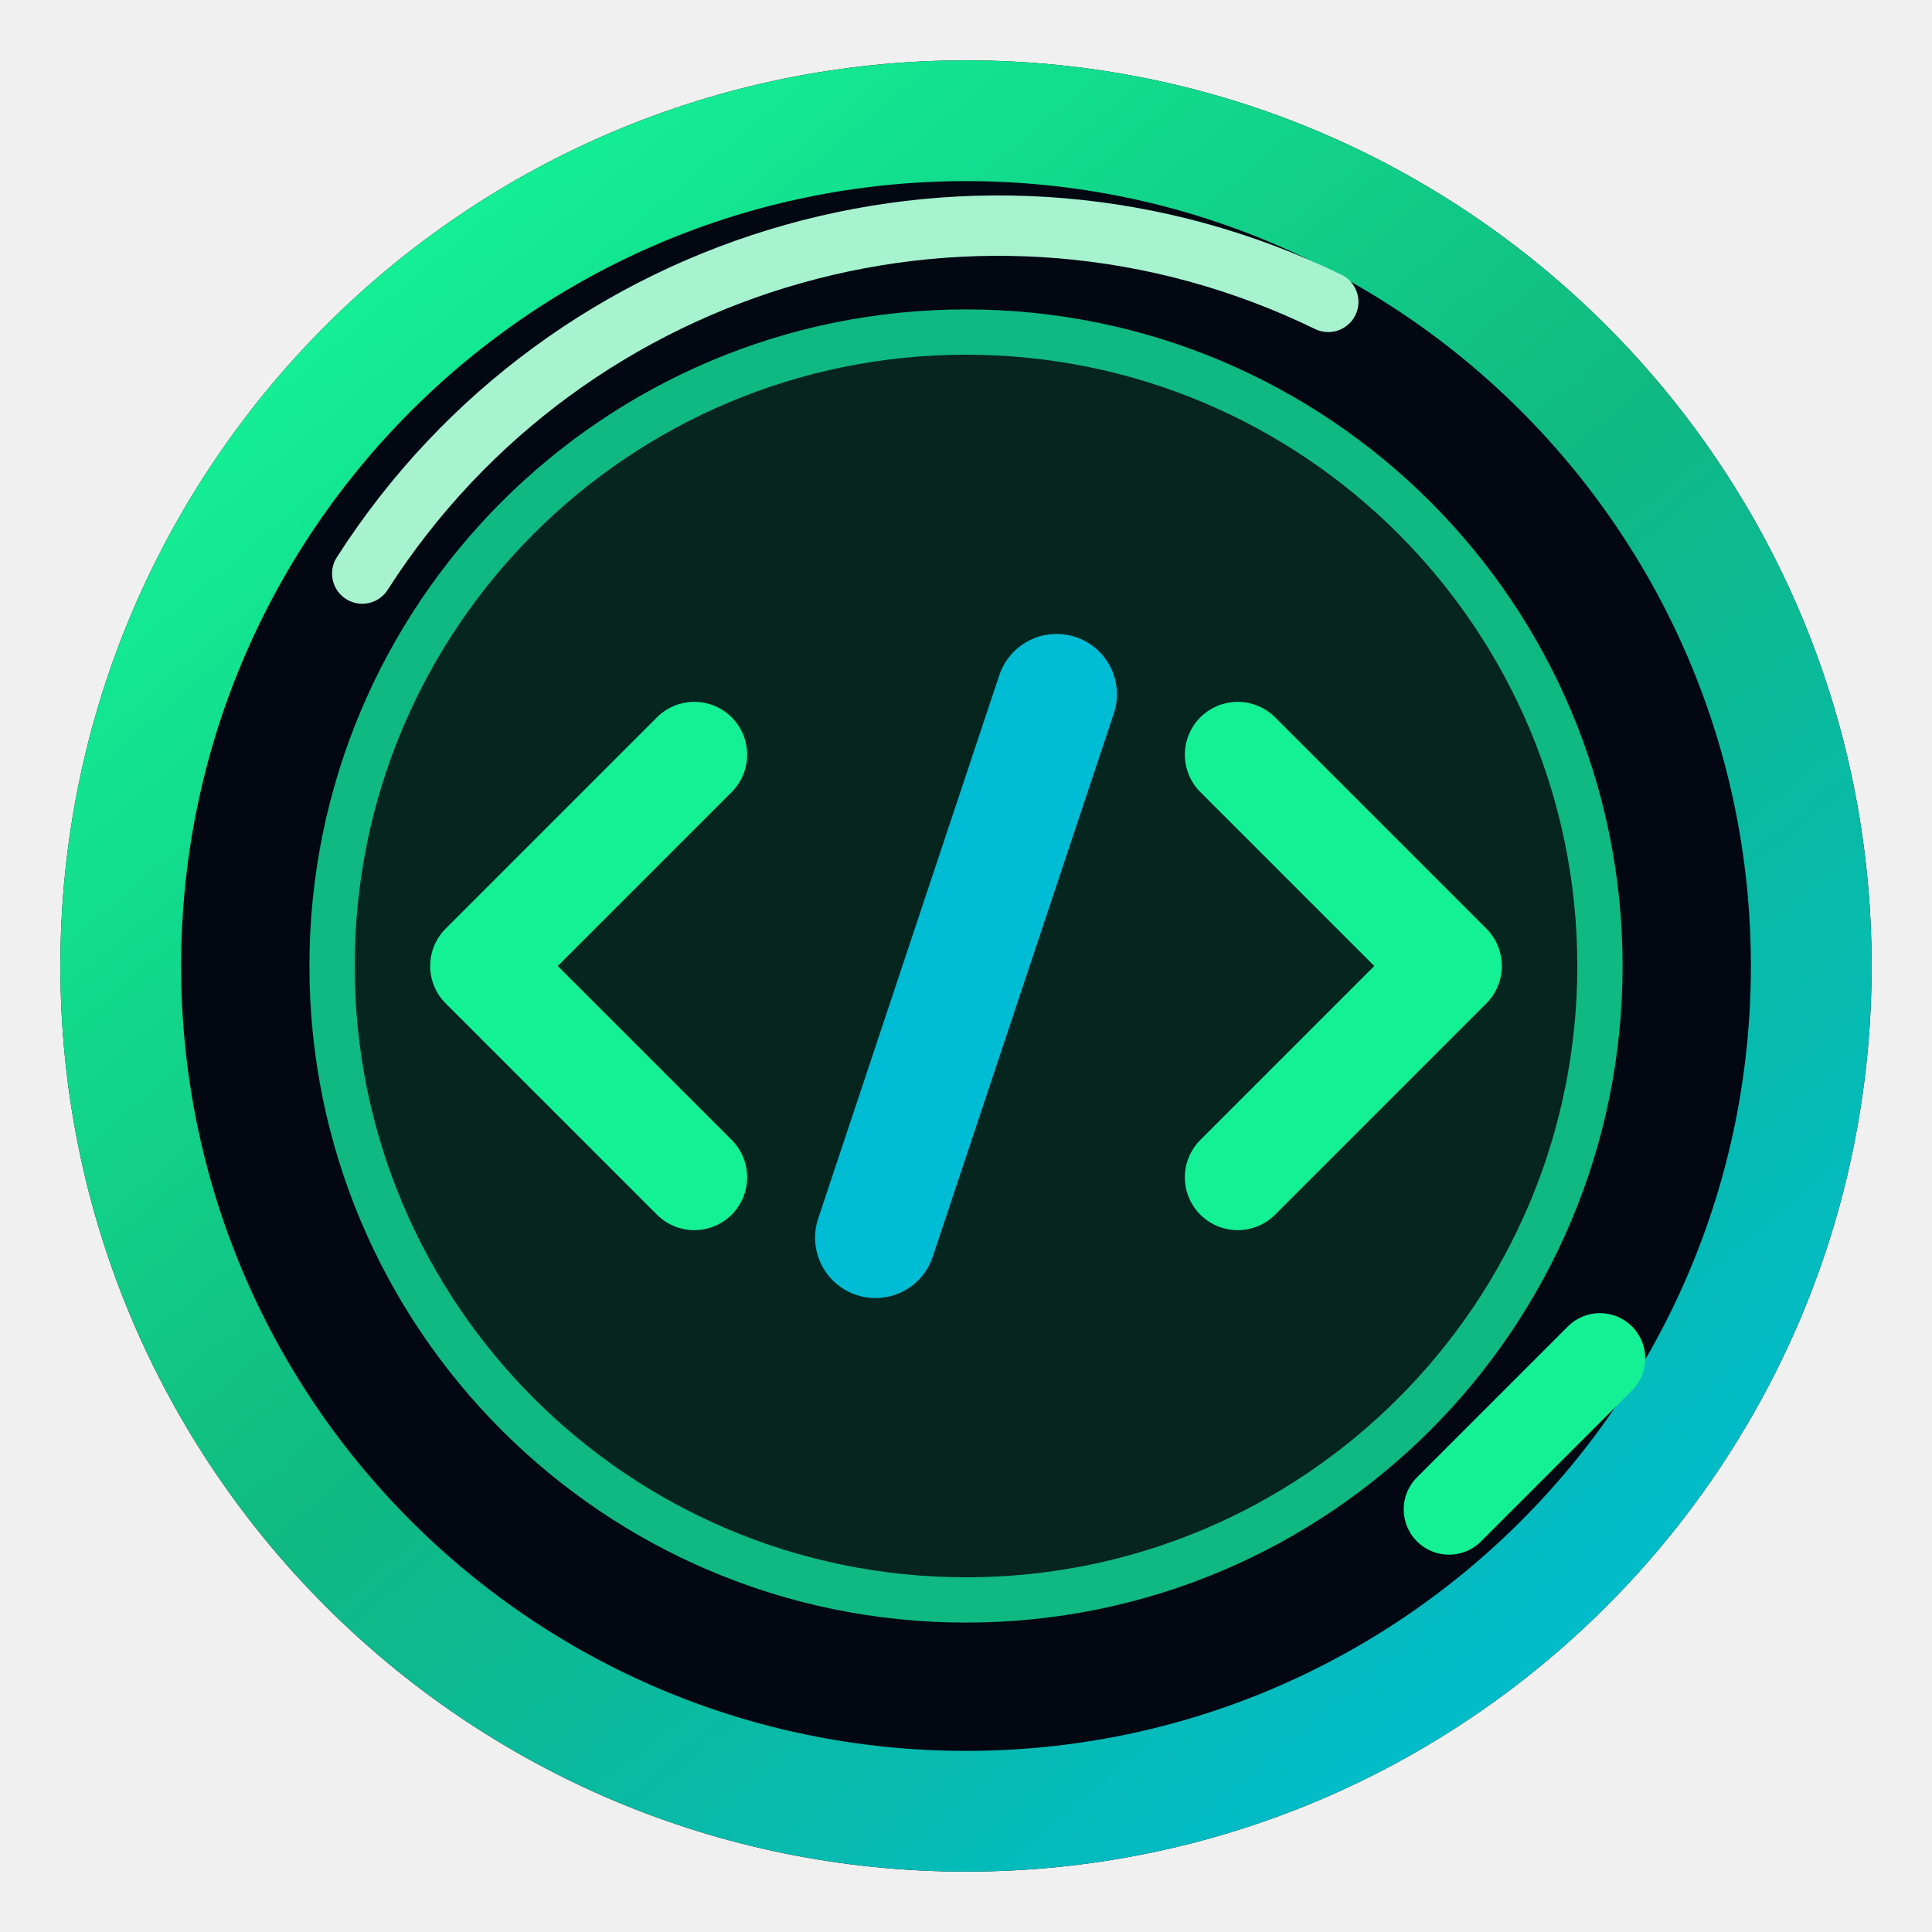
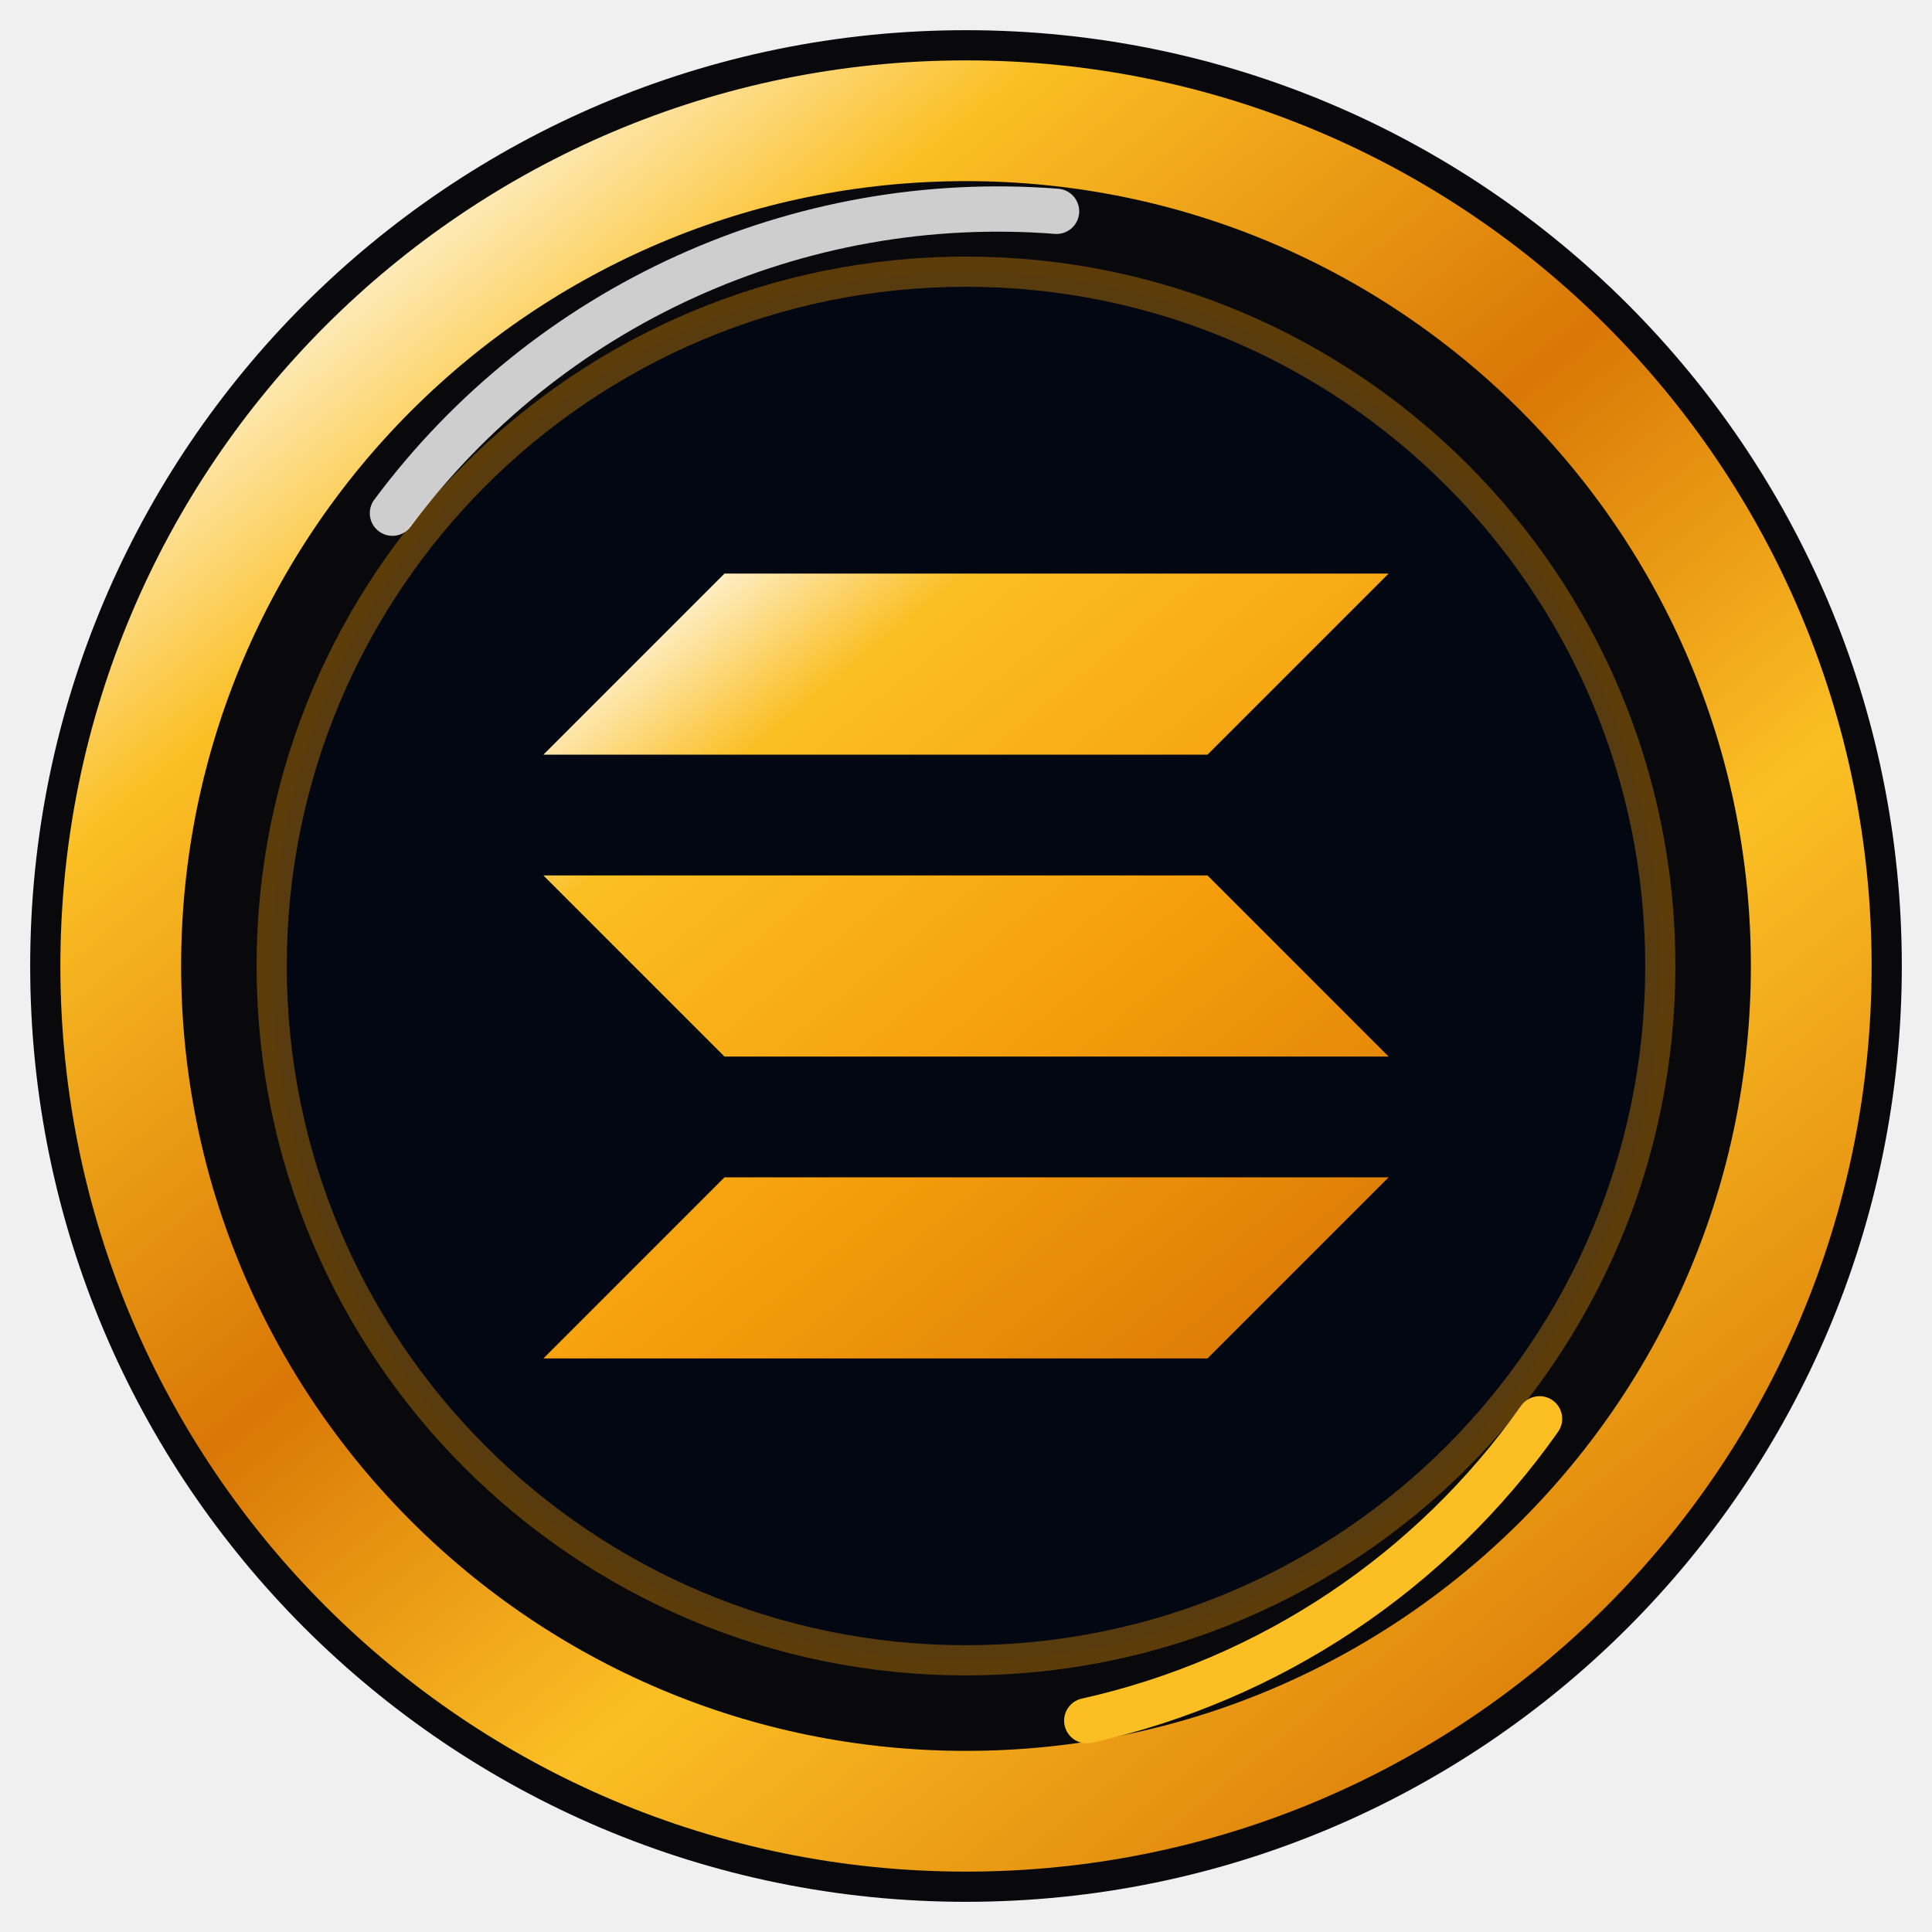
<svg xmlns="http://www.w3.org/2000/svg" width="64" height="64" viewBox="0 0 64 64" fill="none">
  <defs>
-     <linearGradient id="bevel" x1="12" y1="8" x2="54" y2="58" gradientUnits="userSpaceOnUse">
-       <stop stop-color="#14F195" />
-       <stop offset=".48" stop-color="#10b981" />
-       <stop offset="1" stop-color="#00BCD4" />
+     <linearGradient id="rim" x1="10" y1="6" x2="53" y2="59" gradientUnits="userSpaceOnUse">
+       <stop stop-color="#ffffff" />
+       <stop offset=".18" stop-color="#fbbf24" />
+       <stop offset=".45" stop-color="#d97706" />
+       <stop offset=".68" stop-color="#fbbf24" />
+       <stop offset="1" stop-color="#d97706" />
+     </linearGradient>
+     <linearGradient id="gold" x1="21" y1="19" x2="43" y2="46" gradientUnits="userSpaceOnUse">
+       <stop stop-color="#ffffff" />
+       <stop offset=".2" stop-color="#fbbf24" />
+       <stop offset=".58" stop-color="#f59e0b" />
+       <stop offset="1" stop-color="#d97706" />
    </linearGradient>
  </defs>
-   <circle cx="32" cy="32" r="30" fill="#030712" />
-   <circle cx="32" cy="32" r="28" stroke="url(#bevel)" stroke-width="4" />
-   <circle cx="32" cy="32" r="21" fill="#06251f" stroke="#10b981" stroke-width="1.5" />
-   <path d="M12 19A25 25 0 0 1 44 10" stroke="#a7f3d0" stroke-width="2" stroke-linecap="round" />
-   <path d="m23 25-7 7 7 7m18-14 7 7-7 7" stroke="#14F195" stroke-width="3.5" stroke-linecap="round" stroke-linejoin="round" />
-   <path d="m35 23-6 18" stroke="#00BCD4" stroke-width="4" stroke-linecap="round" />
-   <path d="m48 50 5-5" stroke="#14F195" stroke-width="3" stroke-linecap="round" />
+   <circle cx="32" cy="32" r="31" fill="#09090b" />
+   <circle cx="32" cy="32" r="28" stroke="url(#rim)" stroke-width="4" />
+   <circle cx="32" cy="32" r="23" fill="#030712" stroke="#f59e0b" stroke-opacity=".35" />
+   <path d="M13 17A25 25 0 0 1 35 7" stroke="#ffffff" stroke-opacity=".8" stroke-width="1.5" stroke-linecap="round" />
+   <path d="M51 47A25 25 0 0 1 36 57" stroke="#fbbf24" stroke-width="1.5" stroke-linecap="round" />
+   <g fill="url(#gold)">
+     <path d="M24 19H46L40 25H18L24 19Z" />
+     <path d="M18 29H40L46 35H24L18 29Z" />
+     <path d="M24 39H46L40 45H18L24 39Z" />
+   </g>
</svg>
